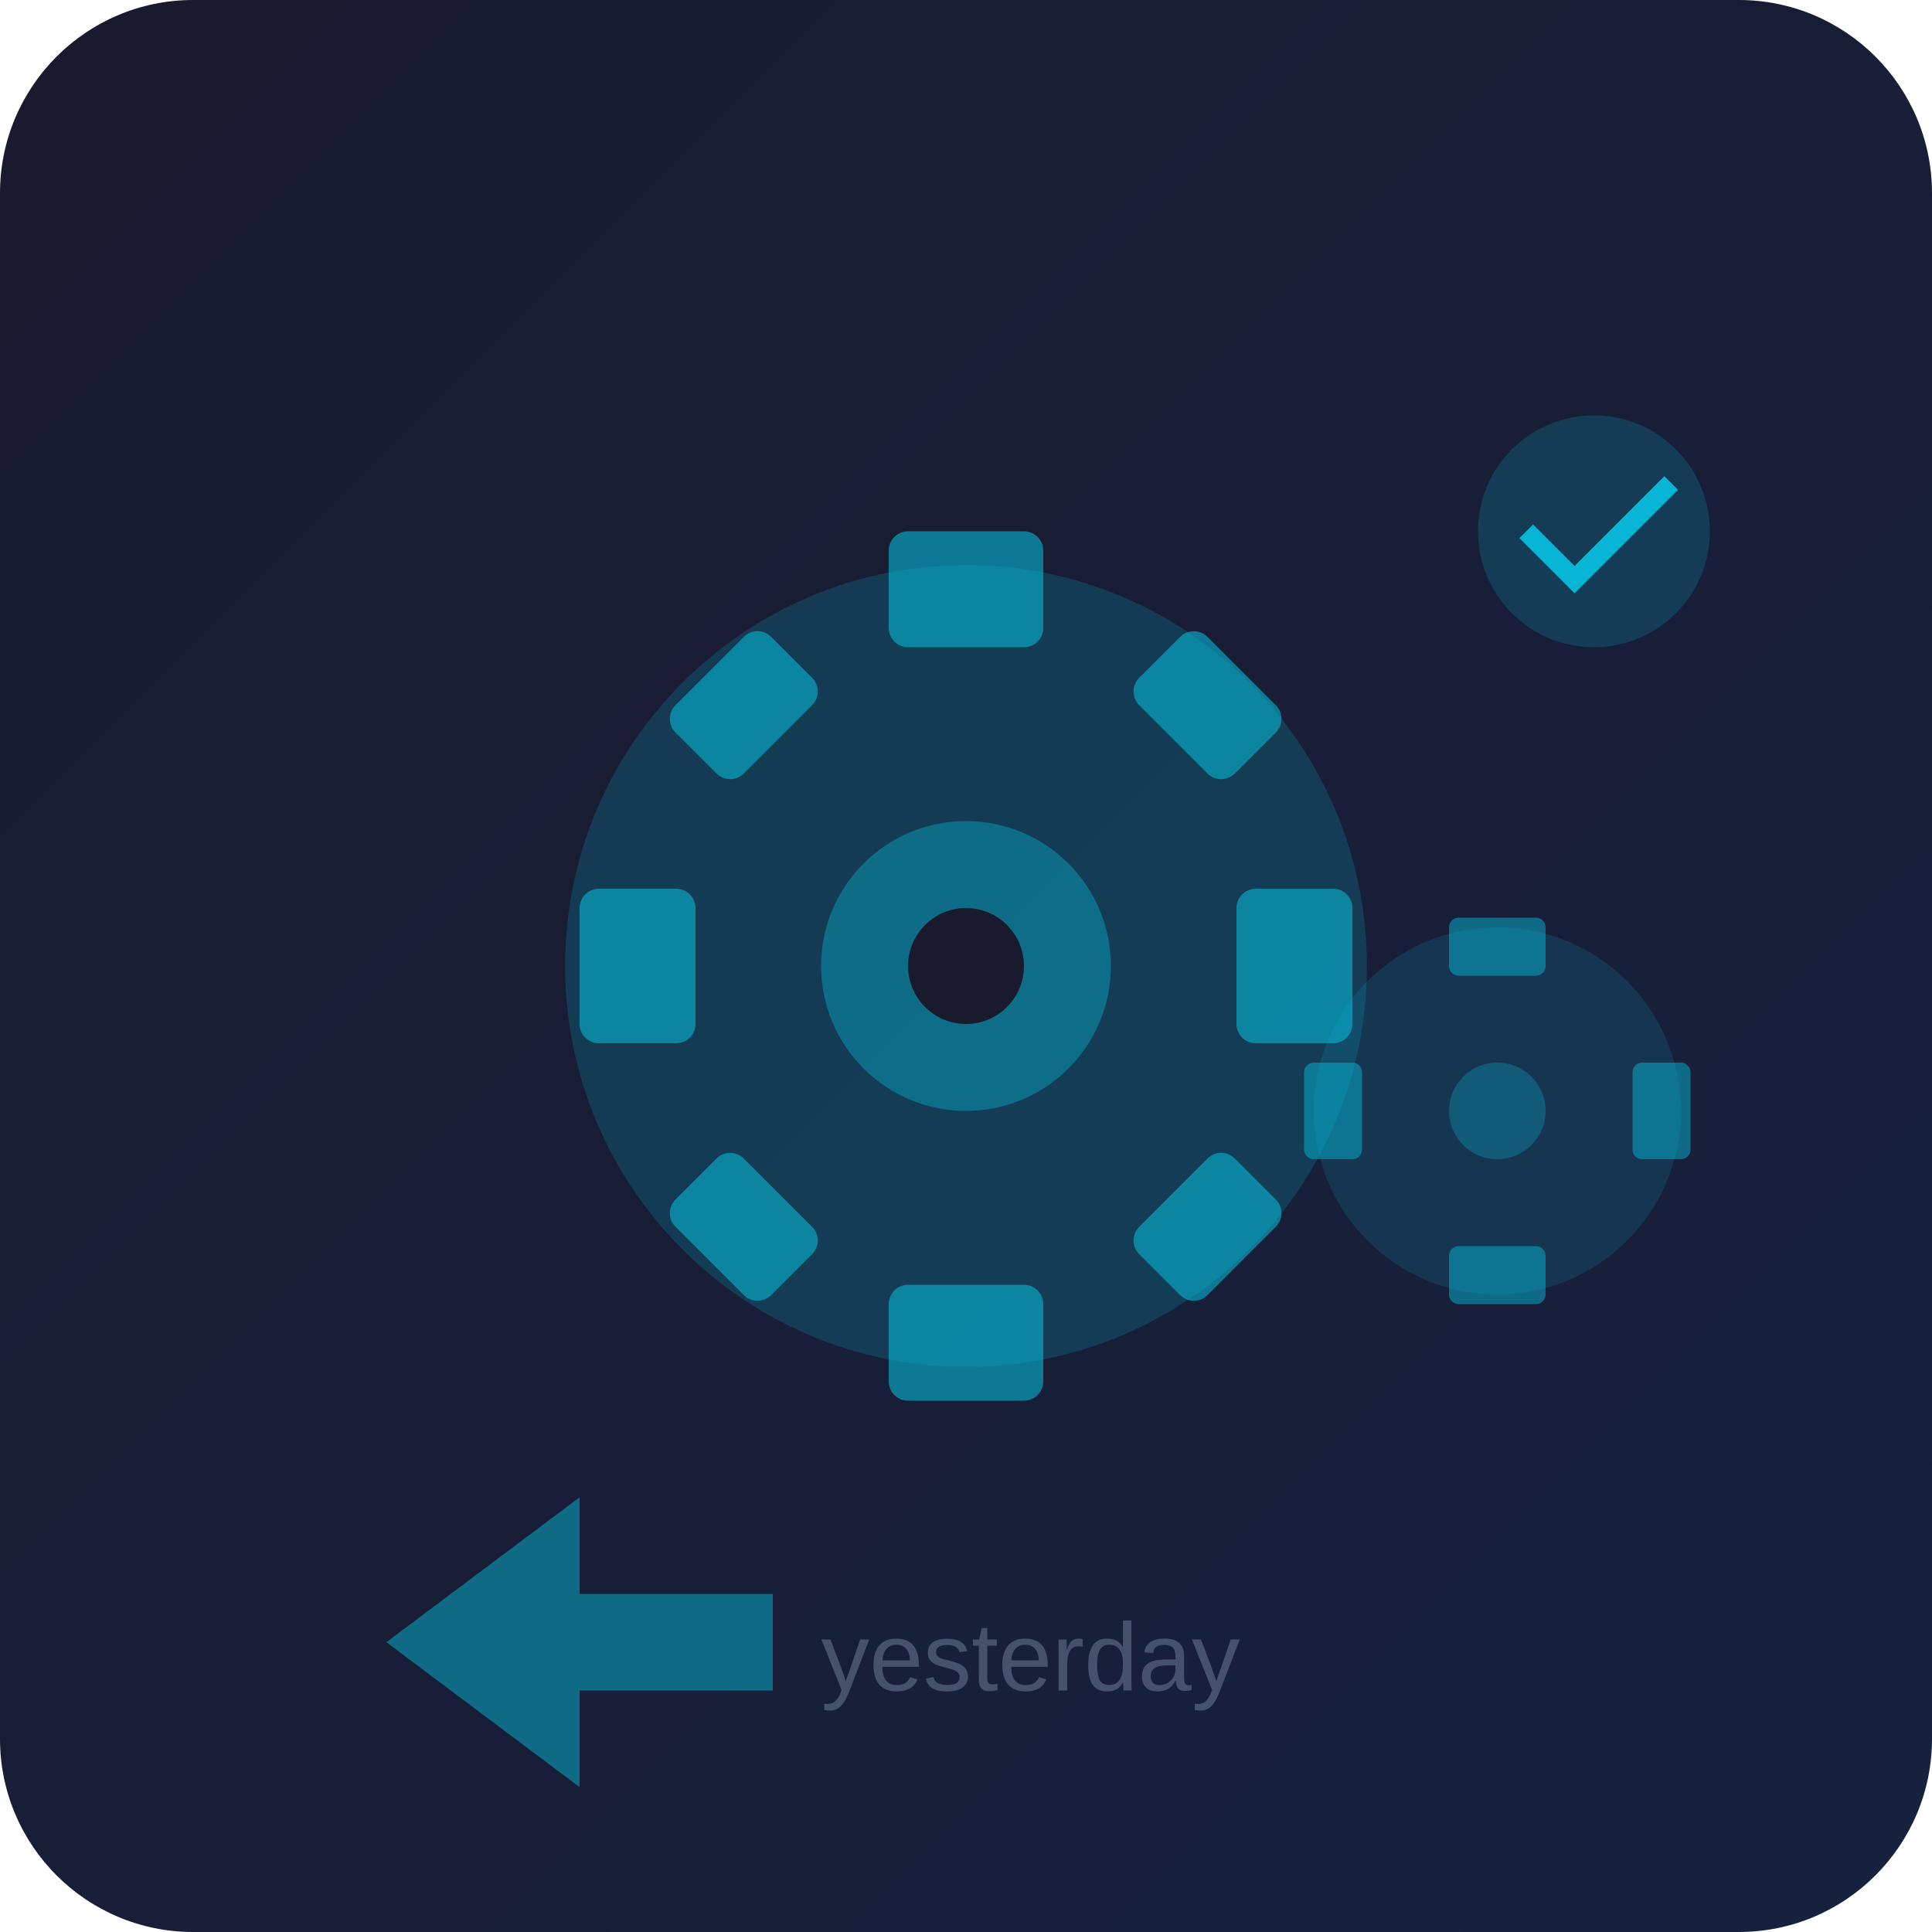
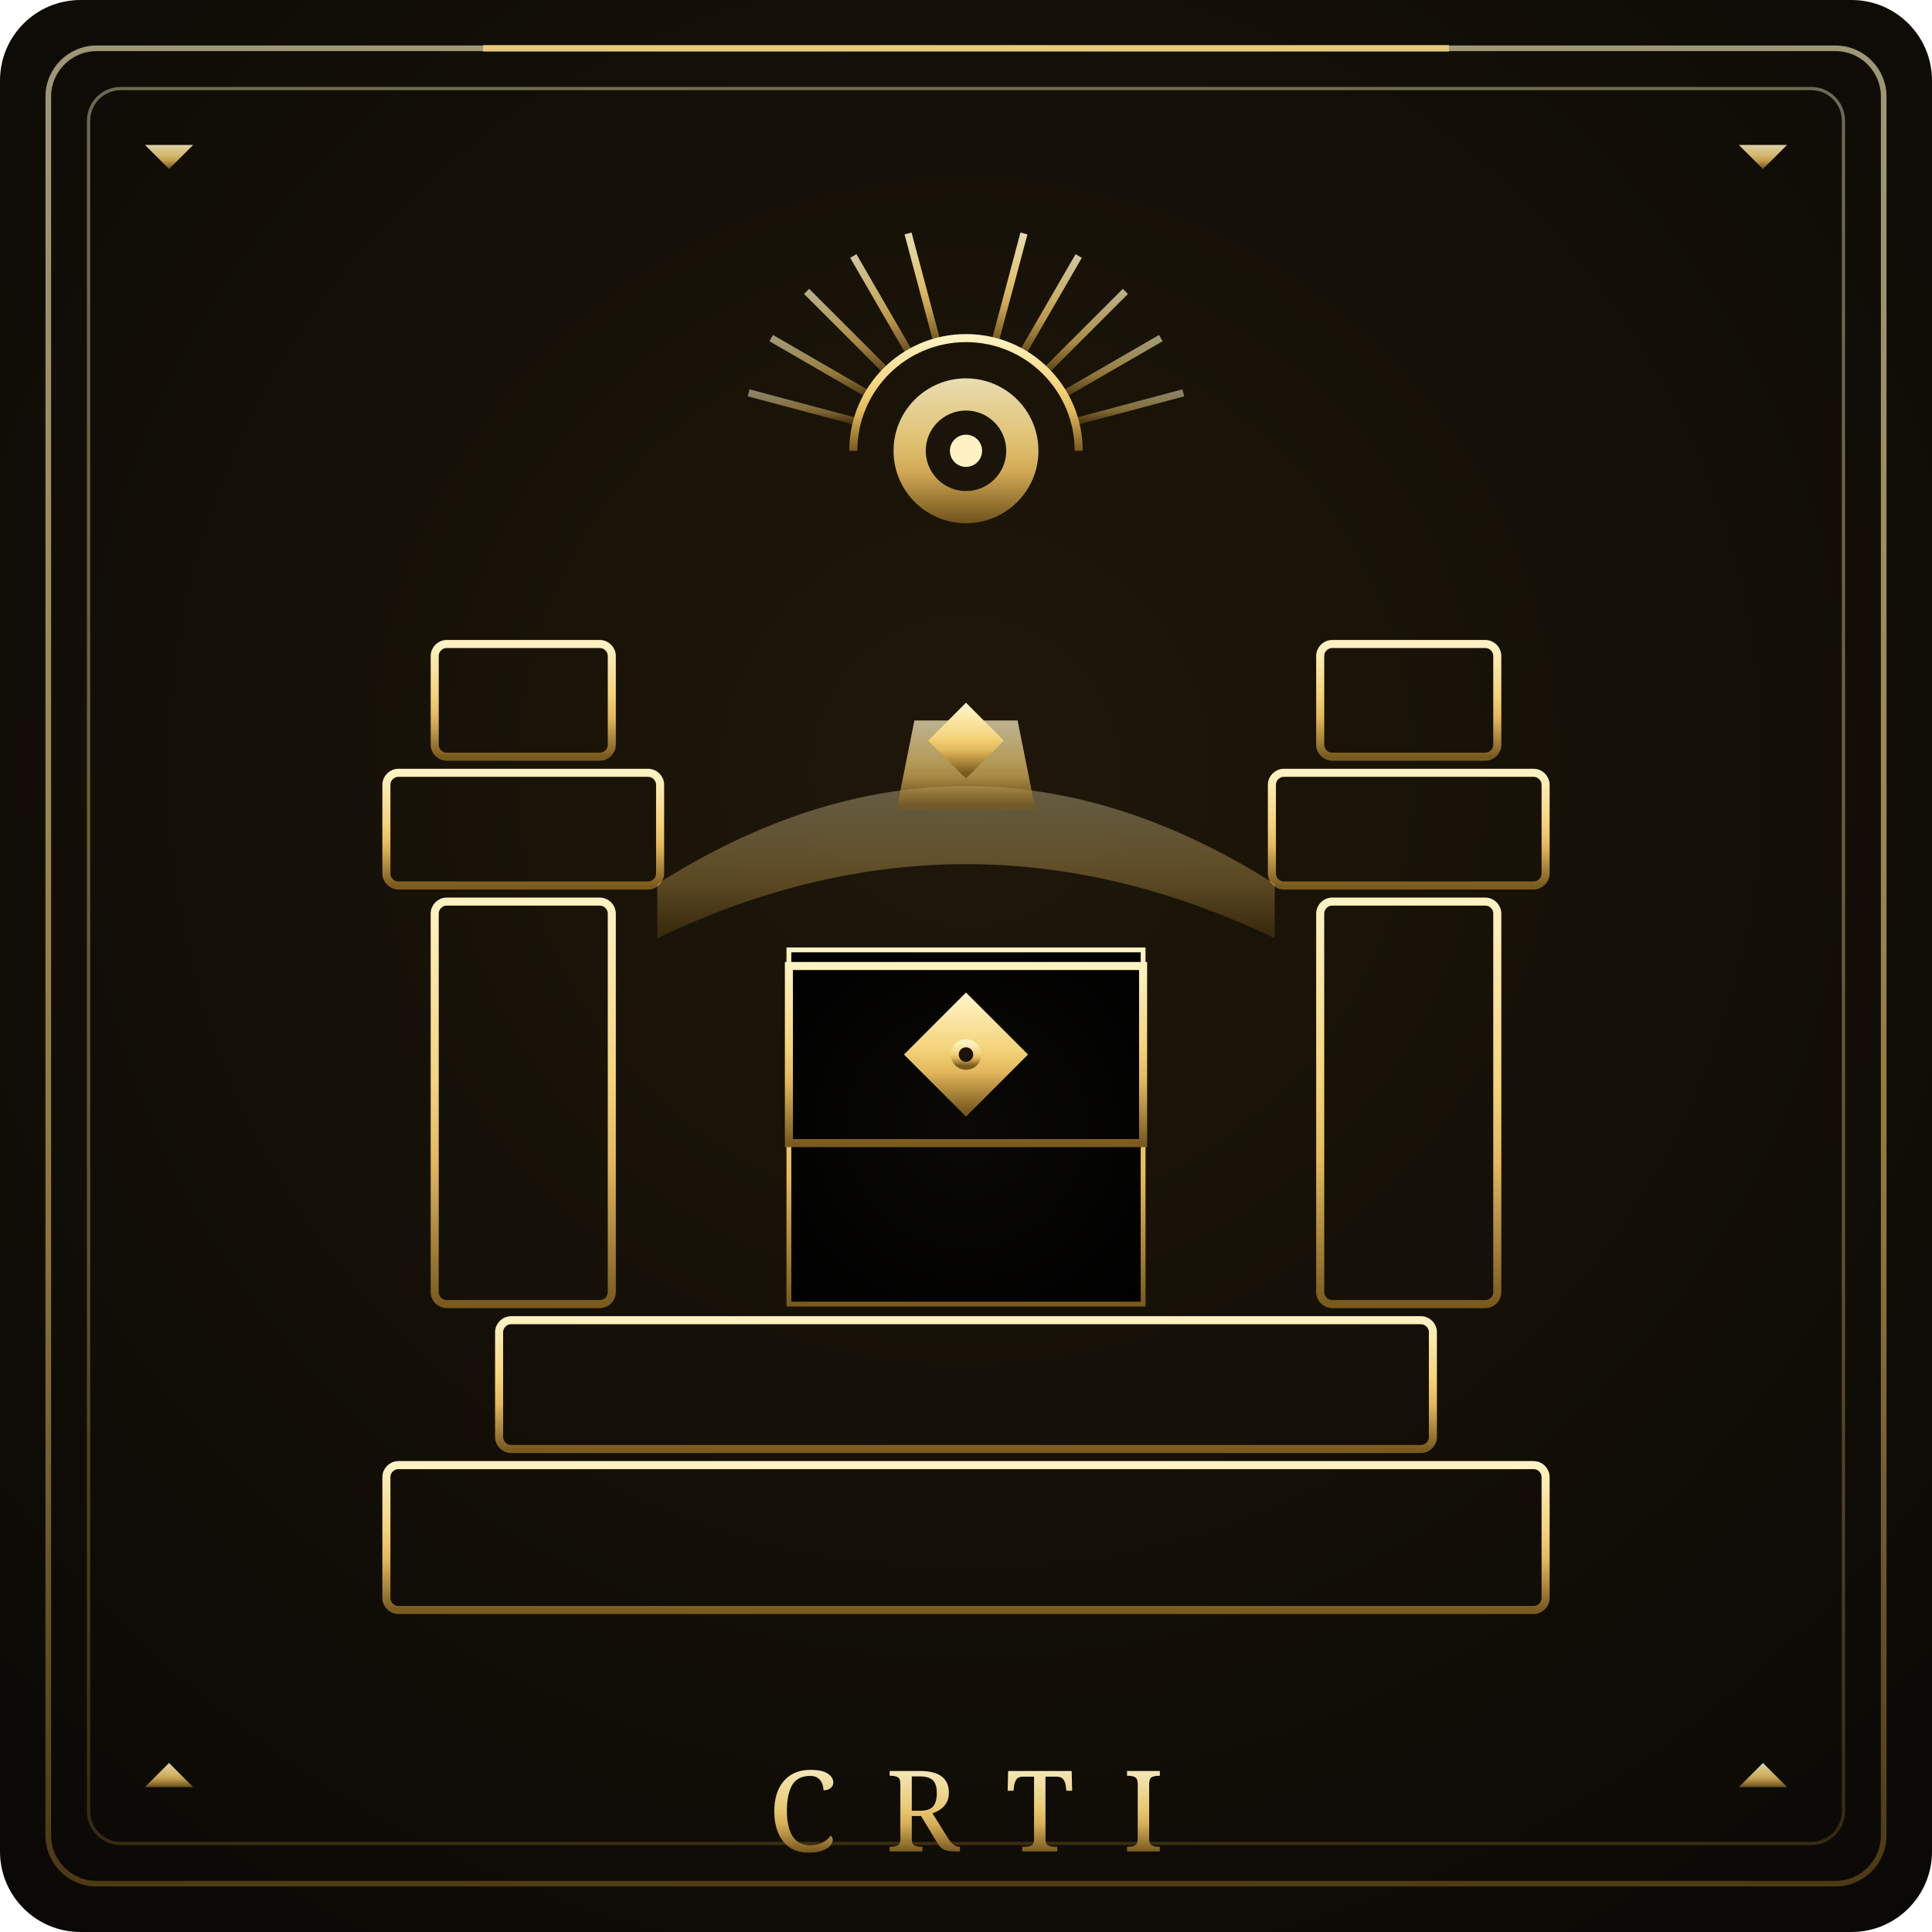
- <svg xmlns="http://www.w3.org/2000/svg" viewBox="0 0 200 200">
+ <svg xmlns="http://www.w3.org/2000/svg" viewBox="0 0 240 240">
  <defs>
-     <linearGradient id="bg-crti" x1="0%" y1="0%" x2="100%" y2="100%">
-       <stop offset="0%" style="stop-color:#1a1a2e" />
-       <stop offset="100%" style="stop-color:#16213e" />
+     <linearGradient id="g" x1="0" y1="0" x2="0" y2="1">
+       <stop offset="0" stop-color="#FFF2C2" />
+       <stop offset="0.45" stop-color="#F4D37A" />
+       <stop offset="0.65" stop-color="#E3B85C" />
+       <stop offset="1" stop-color="#7A5A1E" />
    </linearGradient>
+     <radialGradient id="bg" cx="0.5" cy="0.4" r="0.75">
+       <stop offset="0" stop-color="#1F1709" />
+       <stop offset="1" stop-color="#0A0906" />
+     </radialGradient>
+     <radialGradient id="bgInner" cx="0.5" cy="0.5" r="0.7">
+       <stop offset="0" stop-color="#0A0906" />
+       <stop offset="1" stop-color="#000000" />
+     </radialGradient>
  </defs>
-   <rect width="200" height="200" fill="url(#bg-crti)" rx="20" />
-   <g transform="translate(60, 50)">
-     <circle cx="40" cy="50" r="40" fill="#06B6D4" opacity="0.2" stroke="#06B6D4" stroke-width="3" />
-     <rect x="32" y="5" width="16" height="12" fill="#06B6D4" opacity="0.6" rx="2" />
-     <rect x="32" y="83" width="16" height="12" fill="#06B6D4" opacity="0.6" rx="2" />
-     <rect x="0" y="42" width="12" height="16" fill="#06B6D4" opacity="0.6" rx="2" />
-     <rect x="68" y="42" width="12" height="16" fill="#06B6D4" opacity="0.6" rx="2" />
-     <rect x="10" y="18" width="14" height="10" fill="#06B6D4" opacity="0.6" rx="2" transform="rotate(-45 17 23)" />
-     <rect x="58" y="18" width="14" height="10" fill="#06B6D4" opacity="0.6" rx="2" transform="rotate(45 65 23)" />
-     <rect x="10" y="72" width="14" height="10" fill="#06B6D4" opacity="0.6" rx="2" transform="rotate(45 17 77)" />
-     <rect x="58" y="72" width="14" height="10" fill="#06B6D4" opacity="0.6" rx="2" transform="rotate(-45 65 77)" />
-     <circle cx="40" cy="50" r="15" fill="#06B6D4" opacity="0.4" />
-     <circle cx="40" cy="50" r="6" fill="#1a1a2e" />
+   <rect width="240" height="240" rx="10" fill="url(#bg)" />
+   <rect x="6" y="6" width="228" height="228" rx="6" fill="none" stroke="url(#g)" stroke-width="0.7" opacity="0.6" />
+   <rect x="11" y="11" width="218" height="218" rx="4" fill="none" stroke="url(#g)" stroke-width="0.4" opacity="0.4" />
+   <line x1="60" y1="6" x2="180" y2="6" stroke="#F4D37A" stroke-width="0.8" opacity="0.85" />
+   <g fill="url(#g)" opacity="0.85">
+     <path d="M 18 18 L 24 18 L 21 21 Z" />
+     <path d="M 222 18 L 216 18 L 219 21 Z" />
+     <path d="M 18 222 L 24 222 L 21 219 Z" />
+     <path d="M 222 222 L 216 222 L 219 219 Z" />
  </g>
-   <g transform="translate(135, 95)">
-     <circle cx="20" cy="20" r="18" fill="#06B6D4" opacity="0.15" stroke="#06B6D4" stroke-width="2" />
-     <rect x="15" y="0" width="10" height="6" fill="#06B6D4" opacity="0.5" rx="1" />
-     <rect x="15" y="34" width="10" height="6" fill="#06B6D4" opacity="0.5" rx="1" />
-     <rect x="0" y="15" width="6" height="10" fill="#06B6D4" opacity="0.5" rx="1" />
-     <rect x="34" y="15" width="6" height="10" fill="#06B6D4" opacity="0.5" rx="1" />
-     <circle cx="20" cy="20" r="5" fill="#06B6D4" opacity="0.3" />
+   <g transform="translate(120 56)">
+     <line x1="-14.0" y1="-0.0" x2="-28.0" y2="-0.0" stroke="url(#g)" stroke-width="0.9" opacity="0.40" />
+     <line x1="-13.5" y1="-3.6" x2="-27.0" y2="-7.2" stroke="url(#g)" stroke-width="0.9" opacity="0.50" />
+     <line x1="-12.1" y1="-7.0" x2="-24.2" y2="-14.0" stroke="url(#g)" stroke-width="0.9" opacity="0.60" />
+     <line x1="-9.9" y1="-9.9" x2="-19.8" y2="-19.8" stroke="url(#g)" stroke-width="0.9" opacity="0.70" />
+     <line x1="-7.0" y1="-12.1" x2="-14.0" y2="-24.2" stroke="url(#g)" stroke-width="0.9" opacity="0.80" />
+     <line x1="-3.6" y1="-13.5" x2="-7.2" y2="-27.0" stroke="url(#g)" stroke-width="0.9" opacity="0.90" />
+     <line x1="0.0" y1="-14.0" x2="0.0" y2="-28.0" stroke="url(#g)" stroke-width="0.9" opacity="1.00" />
+     <line x1="3.6" y1="-13.5" x2="7.2" y2="-27.0" stroke="url(#g)" stroke-width="0.9" opacity="0.90" />
+     <line x1="7.0" y1="-12.1" x2="14.0" y2="-24.2" stroke="url(#g)" stroke-width="0.9" opacity="0.80" />
+     <line x1="9.9" y1="-9.9" x2="19.8" y2="-19.8" stroke="url(#g)" stroke-width="0.9" opacity="0.70" />
+     <line x1="12.1" y1="-7.0" x2="24.2" y2="-14.0" stroke="url(#g)" stroke-width="0.9" opacity="0.60" />
+     <line x1="13.5" y1="-3.6" x2="27.0" y2="-7.2" stroke="url(#g)" stroke-width="0.9" opacity="0.50" />
+     <line x1="14.0" y1="0.0" x2="28.0" y2="0.0" stroke="url(#g)" stroke-width="0.9" opacity="0.40" />
+     <path d="M -14 0 A 14 14 0 0 1 14 0" fill="none" stroke="url(#g)" stroke-width="1" />
+     <circle r="9" fill="url(#g)" opacity="0.9" />
+     <circle r="5" fill="#1A140A" />
+     <circle r="2" fill="#FFF2C2" />
  </g>
-   <g transform="translate(30, 150)">
-     <path d="M50,15 L30,15 L30,5 L10,20 L30,35 L30,25 L50,25 Z" fill="#06B6D4" opacity="0.5" />
-     <text x="55" y="25" font-family="Arial" font-size="10" fill="#64748B" opacity="0.6">yesterday</text>
+   <g transform="translate(120 0)" stroke="url(#g)" fill="none" stroke-width="1">
+     <rect x="-66" y="80" width="22" height="14" rx="1.5" />
+     <rect x="-72" y="96" width="34" height="14" rx="1.5" />
+     <rect x="-66" y="112" width="22" height="50" rx="1.5" />
+     <rect x="44" y="80" width="22" height="14" rx="1.5" />
+     <rect x="38" y="96" width="34" height="14" rx="1.5" />
+     <rect x="44" y="112" width="22" height="50" rx="1.5" />
+     <path d="M -38 110 Q 0 86 38 110 L 38 116 Q 0 98 -38 116 Z" fill="url(#g)" opacity="0.32" stroke="url(#g)" stroke-width="0.7" />
+     <path d="M -6 90 L 6 90 L 8 100 L -8 100 Z" fill="url(#g)" opacity="0.7" />
+     <path d="M 0 88 L 4 92 L 0 96 L -4 92 Z" fill="url(#g)" />
+     <rect x="-22" y="118" width="44" height="44" fill="url(#bgInner)" stroke="url(#g)" stroke-width="0.6" />
+     <rect x="-22" y="120" width="44" height="22" fill="none" />
+     <line x1="-18" y1="126" x2="18" y2="126" stroke="url(#g)" stroke-width="0.4" opacity="0.55" />
+     <line x1="-18" y1="135" x2="18" y2="135" stroke="url(#g)" stroke-width="0.4" opacity="0.55" />
+     <g transform="translate(0 131)">
+       <path d="M 0 -7 L 7 0 L 0 7 L -7 0 Z" fill="url(#g)" />
+       <circle r="1.4" fill="#1A140A" />
+     </g>
+     <rect x="-58" y="164" width="116" height="16" rx="1.5" />
+     <rect x="-72" y="182" width="144" height="18" rx="1.5" />
+     <line x1="-50" y1="184" x2="-50" y2="198" opacity="0.5" />
+     <line x1="-25" y1="184" x2="-25" y2="198" opacity="0.5" />
+     <line x1="0" y1="184" x2="0" y2="198" opacity="0.5" />
+     <line x1="25" y1="184" x2="25" y2="198" opacity="0.5" />
+     <line x1="50" y1="184" x2="50" y2="198" opacity="0.5" />
  </g>
-   <g transform="translate(150, 40)">
-     <circle cx="15" cy="15" r="12" fill="#06B6D4" opacity="0.2" />
-     <path d="M8,15 L13,20 L23,10" stroke="#06B6D4" stroke-width="2" fill="none" />
-   </g>
+   <line x1="80" y1="216" x2="160" y2="216" stroke="url(#g)" stroke-width="0.4" opacity="0.5" />
+   <text x="120" y="230" text-anchor="middle" font-family="Limelight, serif" font-size="14" letter-spacing="6" fill="url(#g)" opacity="0.95">CRTI</text>
</svg>
